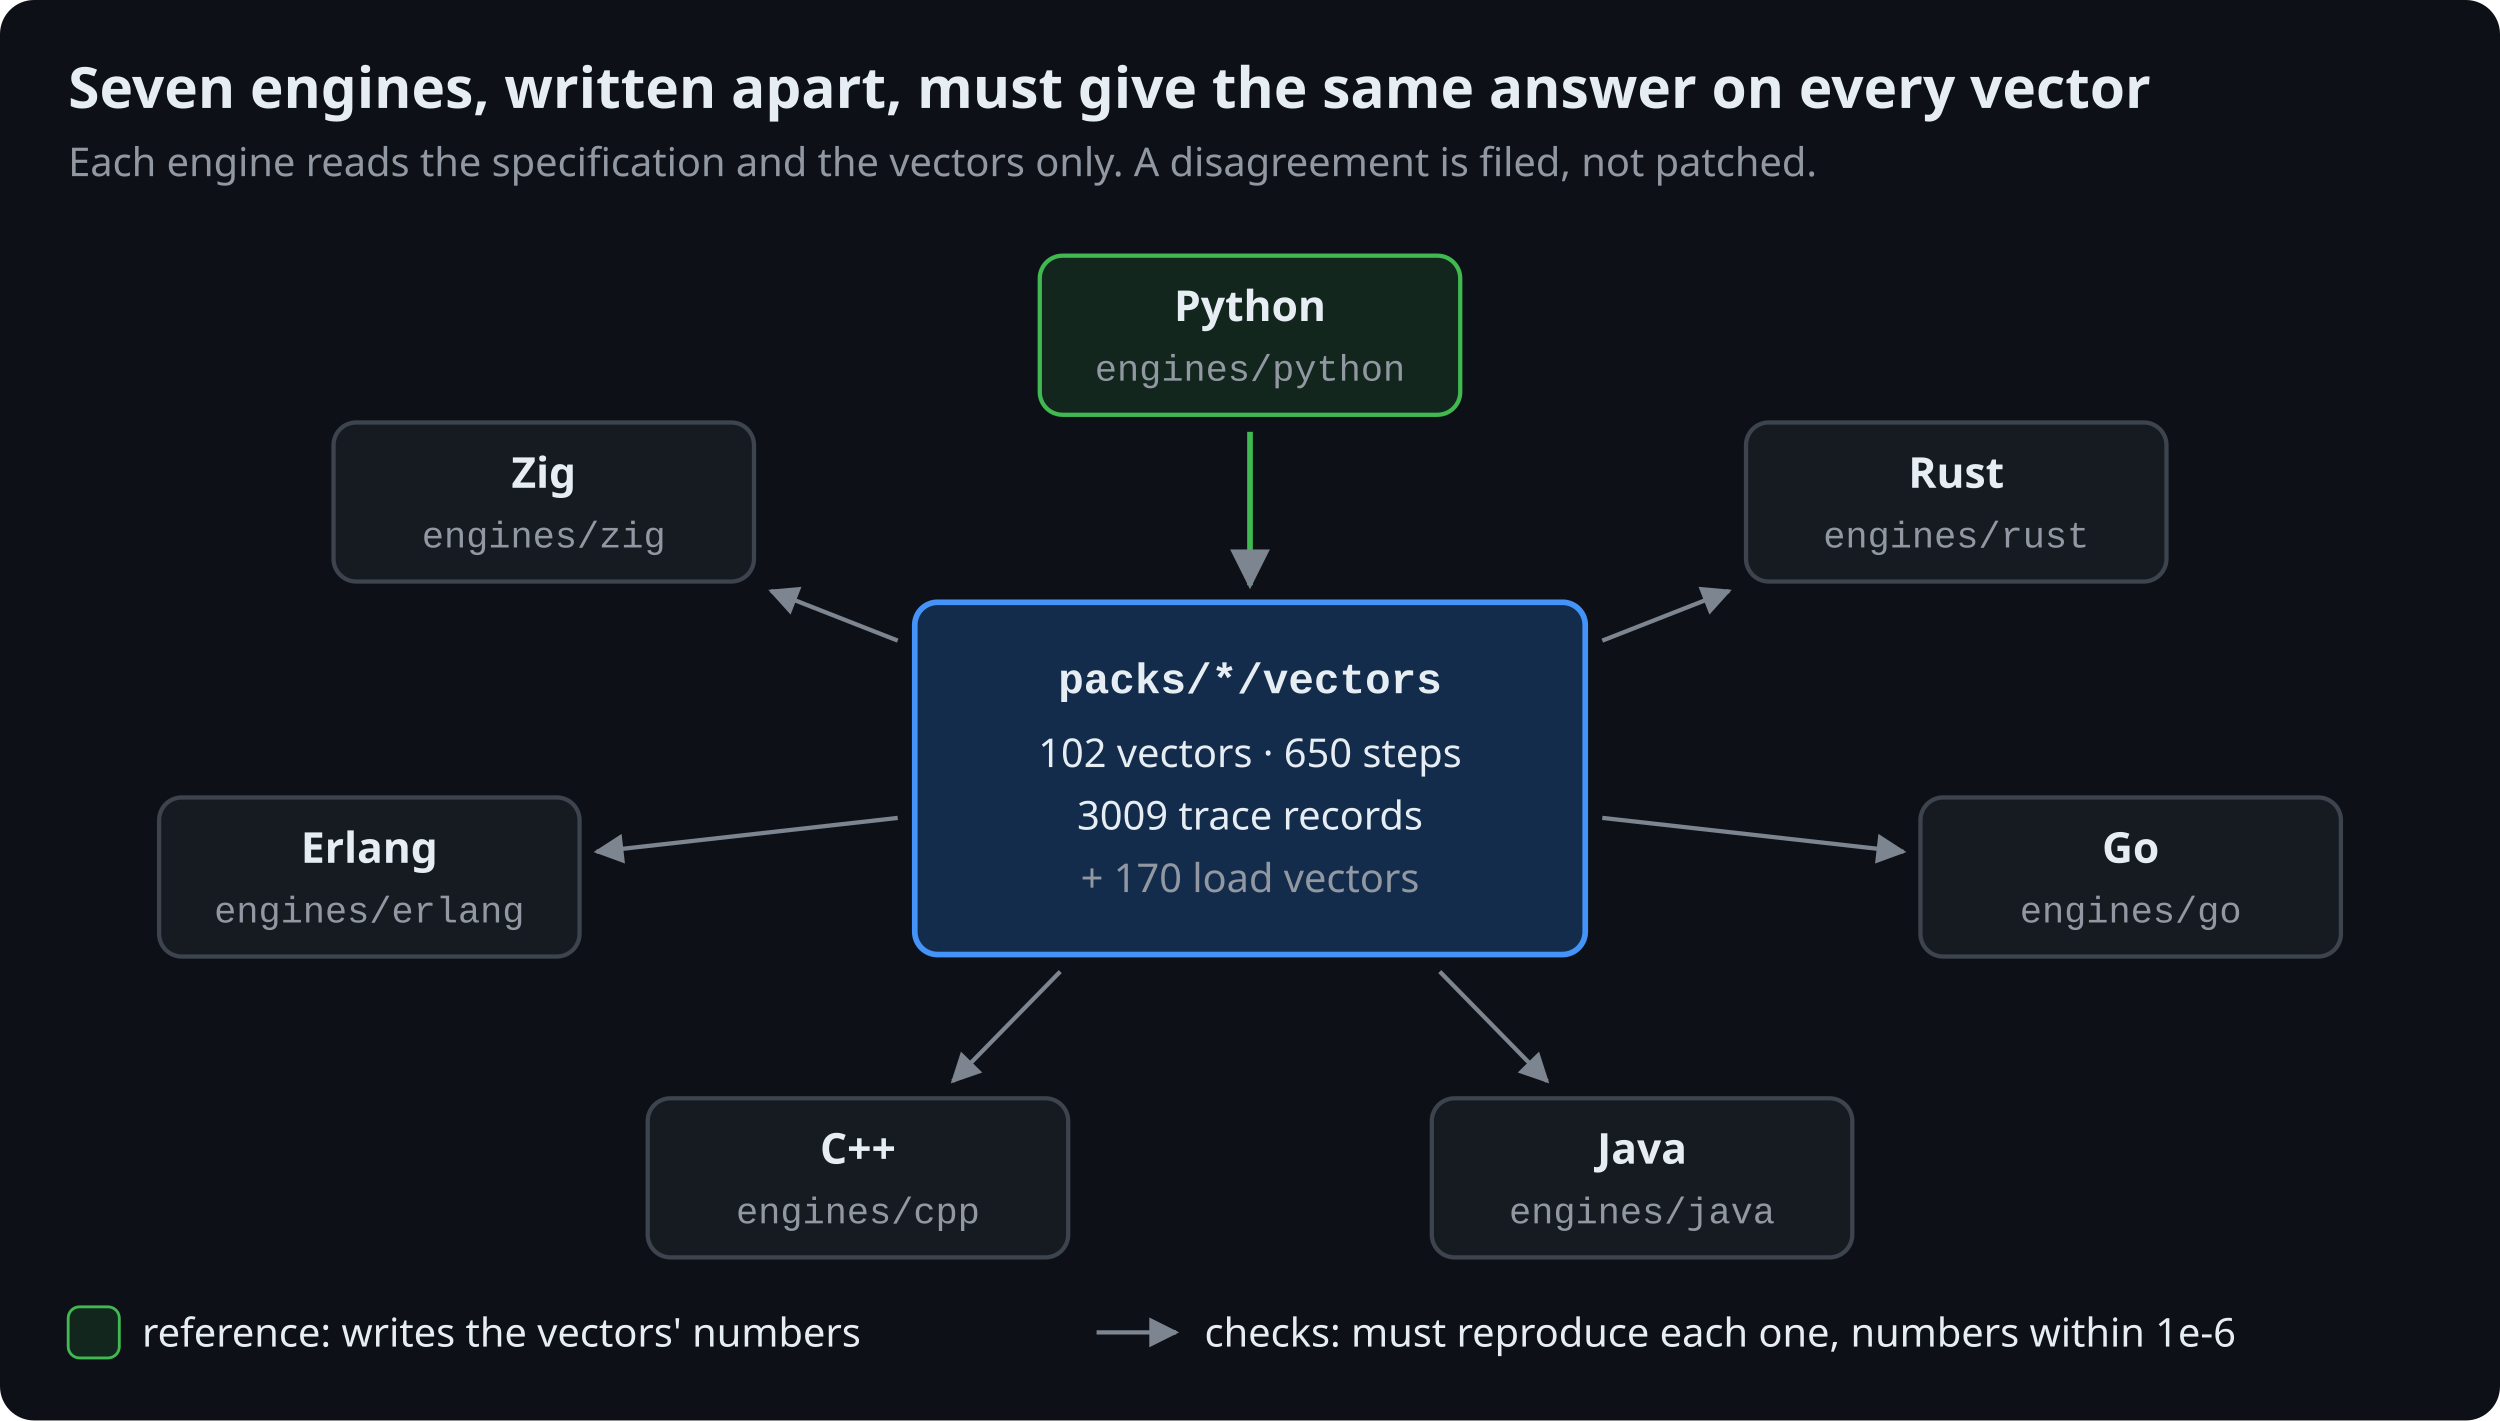
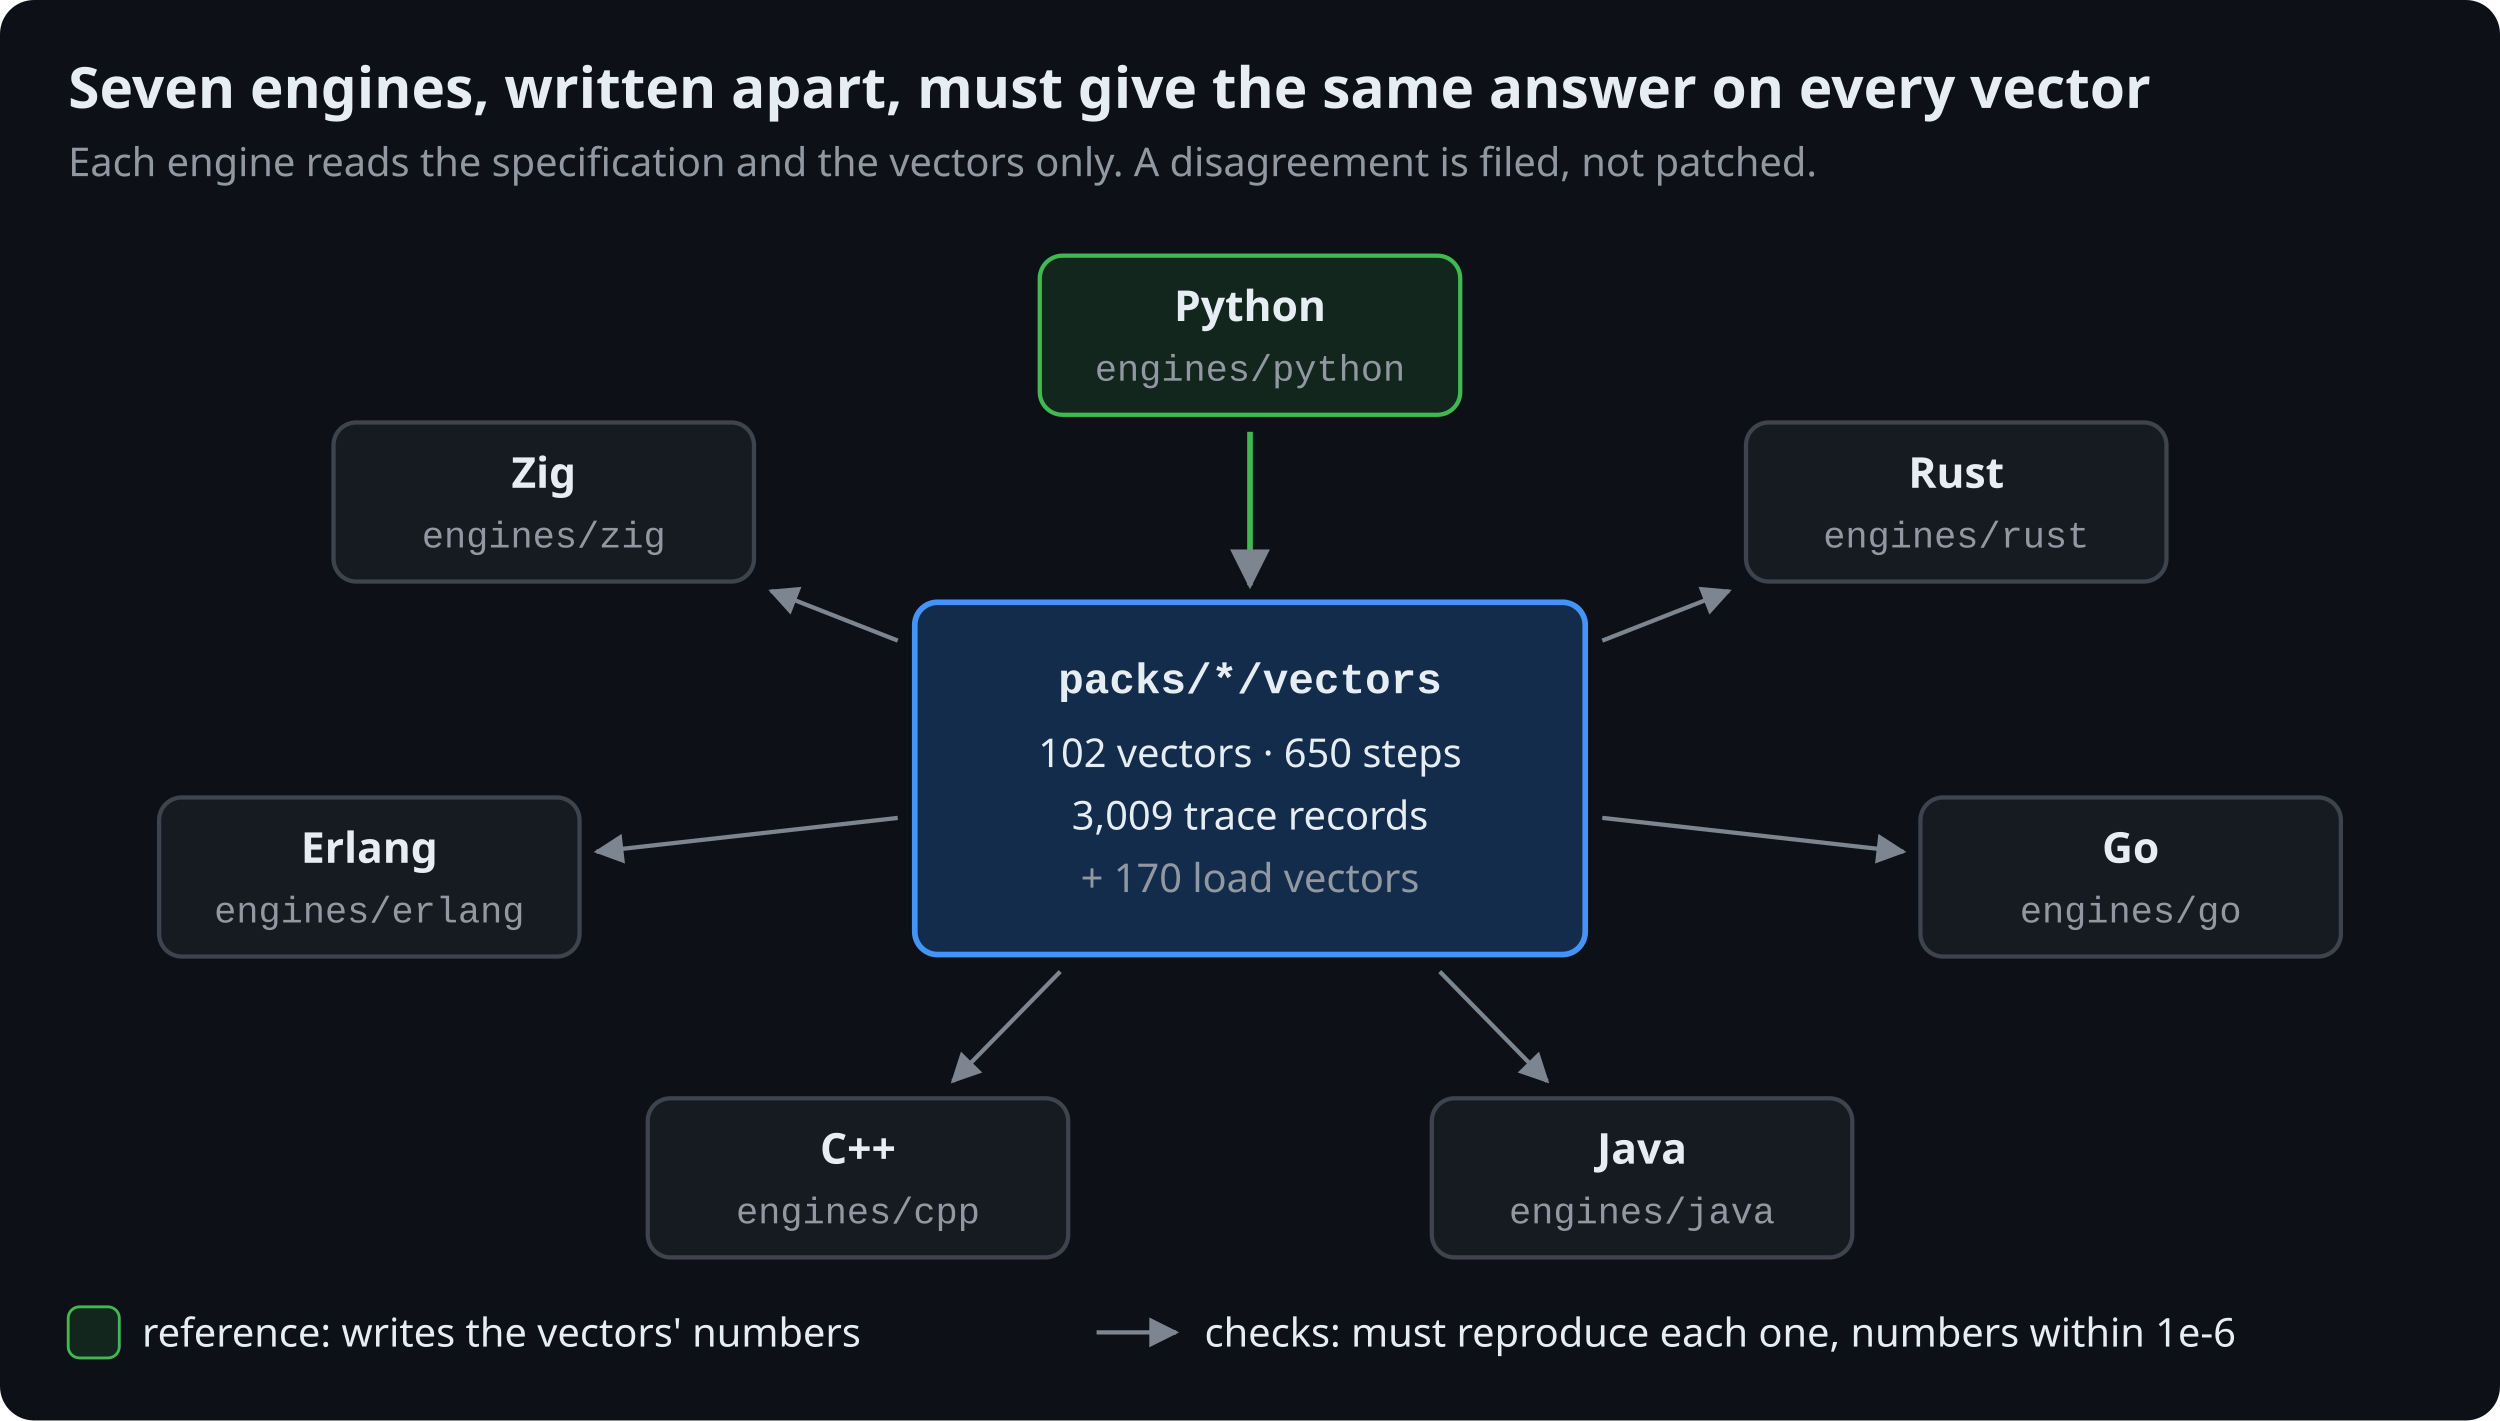
<svg xmlns="http://www.w3.org/2000/svg" viewBox="0 0 880 500" width="880" height="500" role="img" aria-labelledby="t d" font-family="-apple-system, BlinkMacSystemFont, 'Segoe UI', 'Noto Sans', Helvetica, Arial, sans-serif">
  <defs>
    <marker id="arrow" viewBox="0 0 10 10" refX="9" refY="5" markerWidth="7" markerHeight="7" orient="auto-start-reverse">
      <path d="M0,0L10,5L0,10z" fill="#7d8590" />
    </marker>
  </defs>
  <rect width="100%" height="100%" rx="12" fill="#0d1117" />
  <text x="24" y="38" font-size="20" fill="#e6edf3" text-anchor="start" font-weight="600">Seven engines, written apart, must give the same answer on every vector</text>
  <text x="24" y="62" font-size="14" fill="#9198a1" text-anchor="start">Each engine reads the specification and the vectors only. A disagreement is filed, not patched.</text>
  <rect x="322" y="212" width="236" height="124" rx="8" fill="#132c4c" stroke="#4493f8" stroke-width="2" />
  <text x="440" y="244" font-size="15" fill="#e6edf3" text-anchor="middle" font-weight="600" font-family="ui-monospace, SFMono-Regular, 'SF Mono', Menlo, Consolas, 'Liberation Mono', monospace">packs/*/vectors</text>
  <text x="440" y="270" font-size="14" fill="#e6edf3" text-anchor="middle">102 vectors · 650 steps</text>
-   <text x="440" y="292" font-size="14" fill="#e6edf3" text-anchor="middle">3009 trace records</text>
+   <text x="440" y="292" font-size="14" fill="#e6edf3" text-anchor="middle">3,009 trace records</text>
  <text x="440" y="314" font-size="14" fill="#9198a1" text-anchor="middle">+ 170 load vectors</text>
  <rect x="366" y="90" width="148" height="56" rx="8" fill="#12261e" stroke="#3fb950" stroke-width="1.5" />
  <text x="440" y="113" font-size="15" fill="#e6edf3" text-anchor="middle" font-weight="600">Python</text>
  <text x="440" y="134" font-size="13" fill="#9198a1" text-anchor="middle" font-family="ui-monospace, SFMono-Regular, 'SF Mono', Menlo, Consolas, 'Liberation Mono', monospace">engines/python</text>
  <line x1="440" y1="152" x2="440" y2="206" stroke="#3fb950" stroke-width="2" marker-end="url(#arrow)" />
  <rect x="614.6" y="148.7" width="148" height="56" rx="8" fill="#161b22" stroke="#3d444d" stroke-width="1.5" />
  <text x="688.6" y="171.7" font-size="15" fill="#e6edf3" text-anchor="middle" font-weight="600">Rust</text>
  <text x="688.6" y="192.7" font-size="13" fill="#9198a1" text-anchor="middle" font-family="ui-monospace, SFMono-Regular, 'SF Mono', Menlo, Consolas, 'Liberation Mono', monospace">engines/rust</text>
  <line x1="564" y1="225.5" x2="608.6" y2="208" stroke="#7d8590" stroke-width="1.5" marker-end="url(#arrow)" />
  <rect x="676" y="280.7" width="148" height="56" rx="8" fill="#161b22" stroke="#3d444d" stroke-width="1.5" />
  <text x="750" y="303.7" font-size="15" fill="#e6edf3" text-anchor="middle" font-weight="600">Go</text>
  <text x="750" y="324.7" font-size="13" fill="#9198a1" text-anchor="middle" font-family="ui-monospace, SFMono-Regular, 'SF Mono', Menlo, Consolas, 'Liberation Mono', monospace">engines/go</text>
  <line x1="564" y1="287.9" x2="670" y2="299.8" stroke="#7d8590" stroke-width="1.5" marker-end="url(#arrow)" />
  <rect x="504" y="386.6" width="148" height="56" rx="8" fill="#161b22" stroke="#3d444d" stroke-width="1.5" />
  <text x="578" y="409.6" font-size="15" fill="#e6edf3" text-anchor="middle" font-weight="600">Java</text>
  <text x="578" y="430.6" font-size="13" fill="#9198a1" text-anchor="middle" font-family="ui-monospace, SFMono-Regular, 'SF Mono', Menlo, Consolas, 'Liberation Mono', monospace">engines/java</text>
  <line x1="506.8" y1="342" x2="544.6" y2="380.6" stroke="#7d8590" stroke-width="1.5" marker-end="url(#arrow)" />
  <rect x="228" y="386.6" width="148" height="56" rx="8" fill="#161b22" stroke="#3d444d" stroke-width="1.5" />
  <text x="302" y="409.6" font-size="15" fill="#e6edf3" text-anchor="middle" font-weight="600">C++</text>
  <text x="302" y="430.6" font-size="13" fill="#9198a1" text-anchor="middle" font-family="ui-monospace, SFMono-Regular, 'SF Mono', Menlo, Consolas, 'Liberation Mono', monospace">engines/cpp</text>
  <line x1="373.2" y1="342" x2="335.4" y2="380.6" stroke="#7d8590" stroke-width="1.5" marker-end="url(#arrow)" />
  <rect x="56" y="280.7" width="148" height="56" rx="8" fill="#161b22" stroke="#3d444d" stroke-width="1.5" />
  <text x="130" y="303.7" font-size="15" fill="#e6edf3" text-anchor="middle" font-weight="600">Erlang</text>
  <text x="130" y="324.7" font-size="13" fill="#9198a1" text-anchor="middle" font-family="ui-monospace, SFMono-Regular, 'SF Mono', Menlo, Consolas, 'Liberation Mono', monospace">engines/erlang</text>
  <line x1="316" y1="287.9" x2="210" y2="299.8" stroke="#7d8590" stroke-width="1.5" marker-end="url(#arrow)" />
  <rect x="117.4" y="148.7" width="148" height="56" rx="8" fill="#161b22" stroke="#3d444d" stroke-width="1.5" />
  <text x="191.4" y="171.7" font-size="15" fill="#e6edf3" text-anchor="middle" font-weight="600">Zig</text>
  <text x="191.4" y="192.7" font-size="13" fill="#9198a1" text-anchor="middle" font-family="ui-monospace, SFMono-Regular, 'SF Mono', Menlo, Consolas, 'Liberation Mono', monospace">engines/zig</text>
  <line x1="316" y1="225.5" x2="271.4" y2="208" stroke="#7d8590" stroke-width="1.5" marker-end="url(#arrow)" />
  <rect x="24" y="460" width="18" height="18" rx="4" fill="#12261e" stroke="#3fb950" stroke-width="1" />
  <text x="50" y="474" font-size="14" fill="#e6edf3" text-anchor="start">reference: writes the vectors' numbers</text>
  <line x1="386" y1="469" x2="414" y2="469" stroke="#7d8590" stroke-width="1.5" marker-end="url(#arrow)" />
  <text x="424" y="474" font-size="14" fill="#e6edf3" text-anchor="start">checks: must reproduce each one, numbers within 1e-6</text>
</svg>
